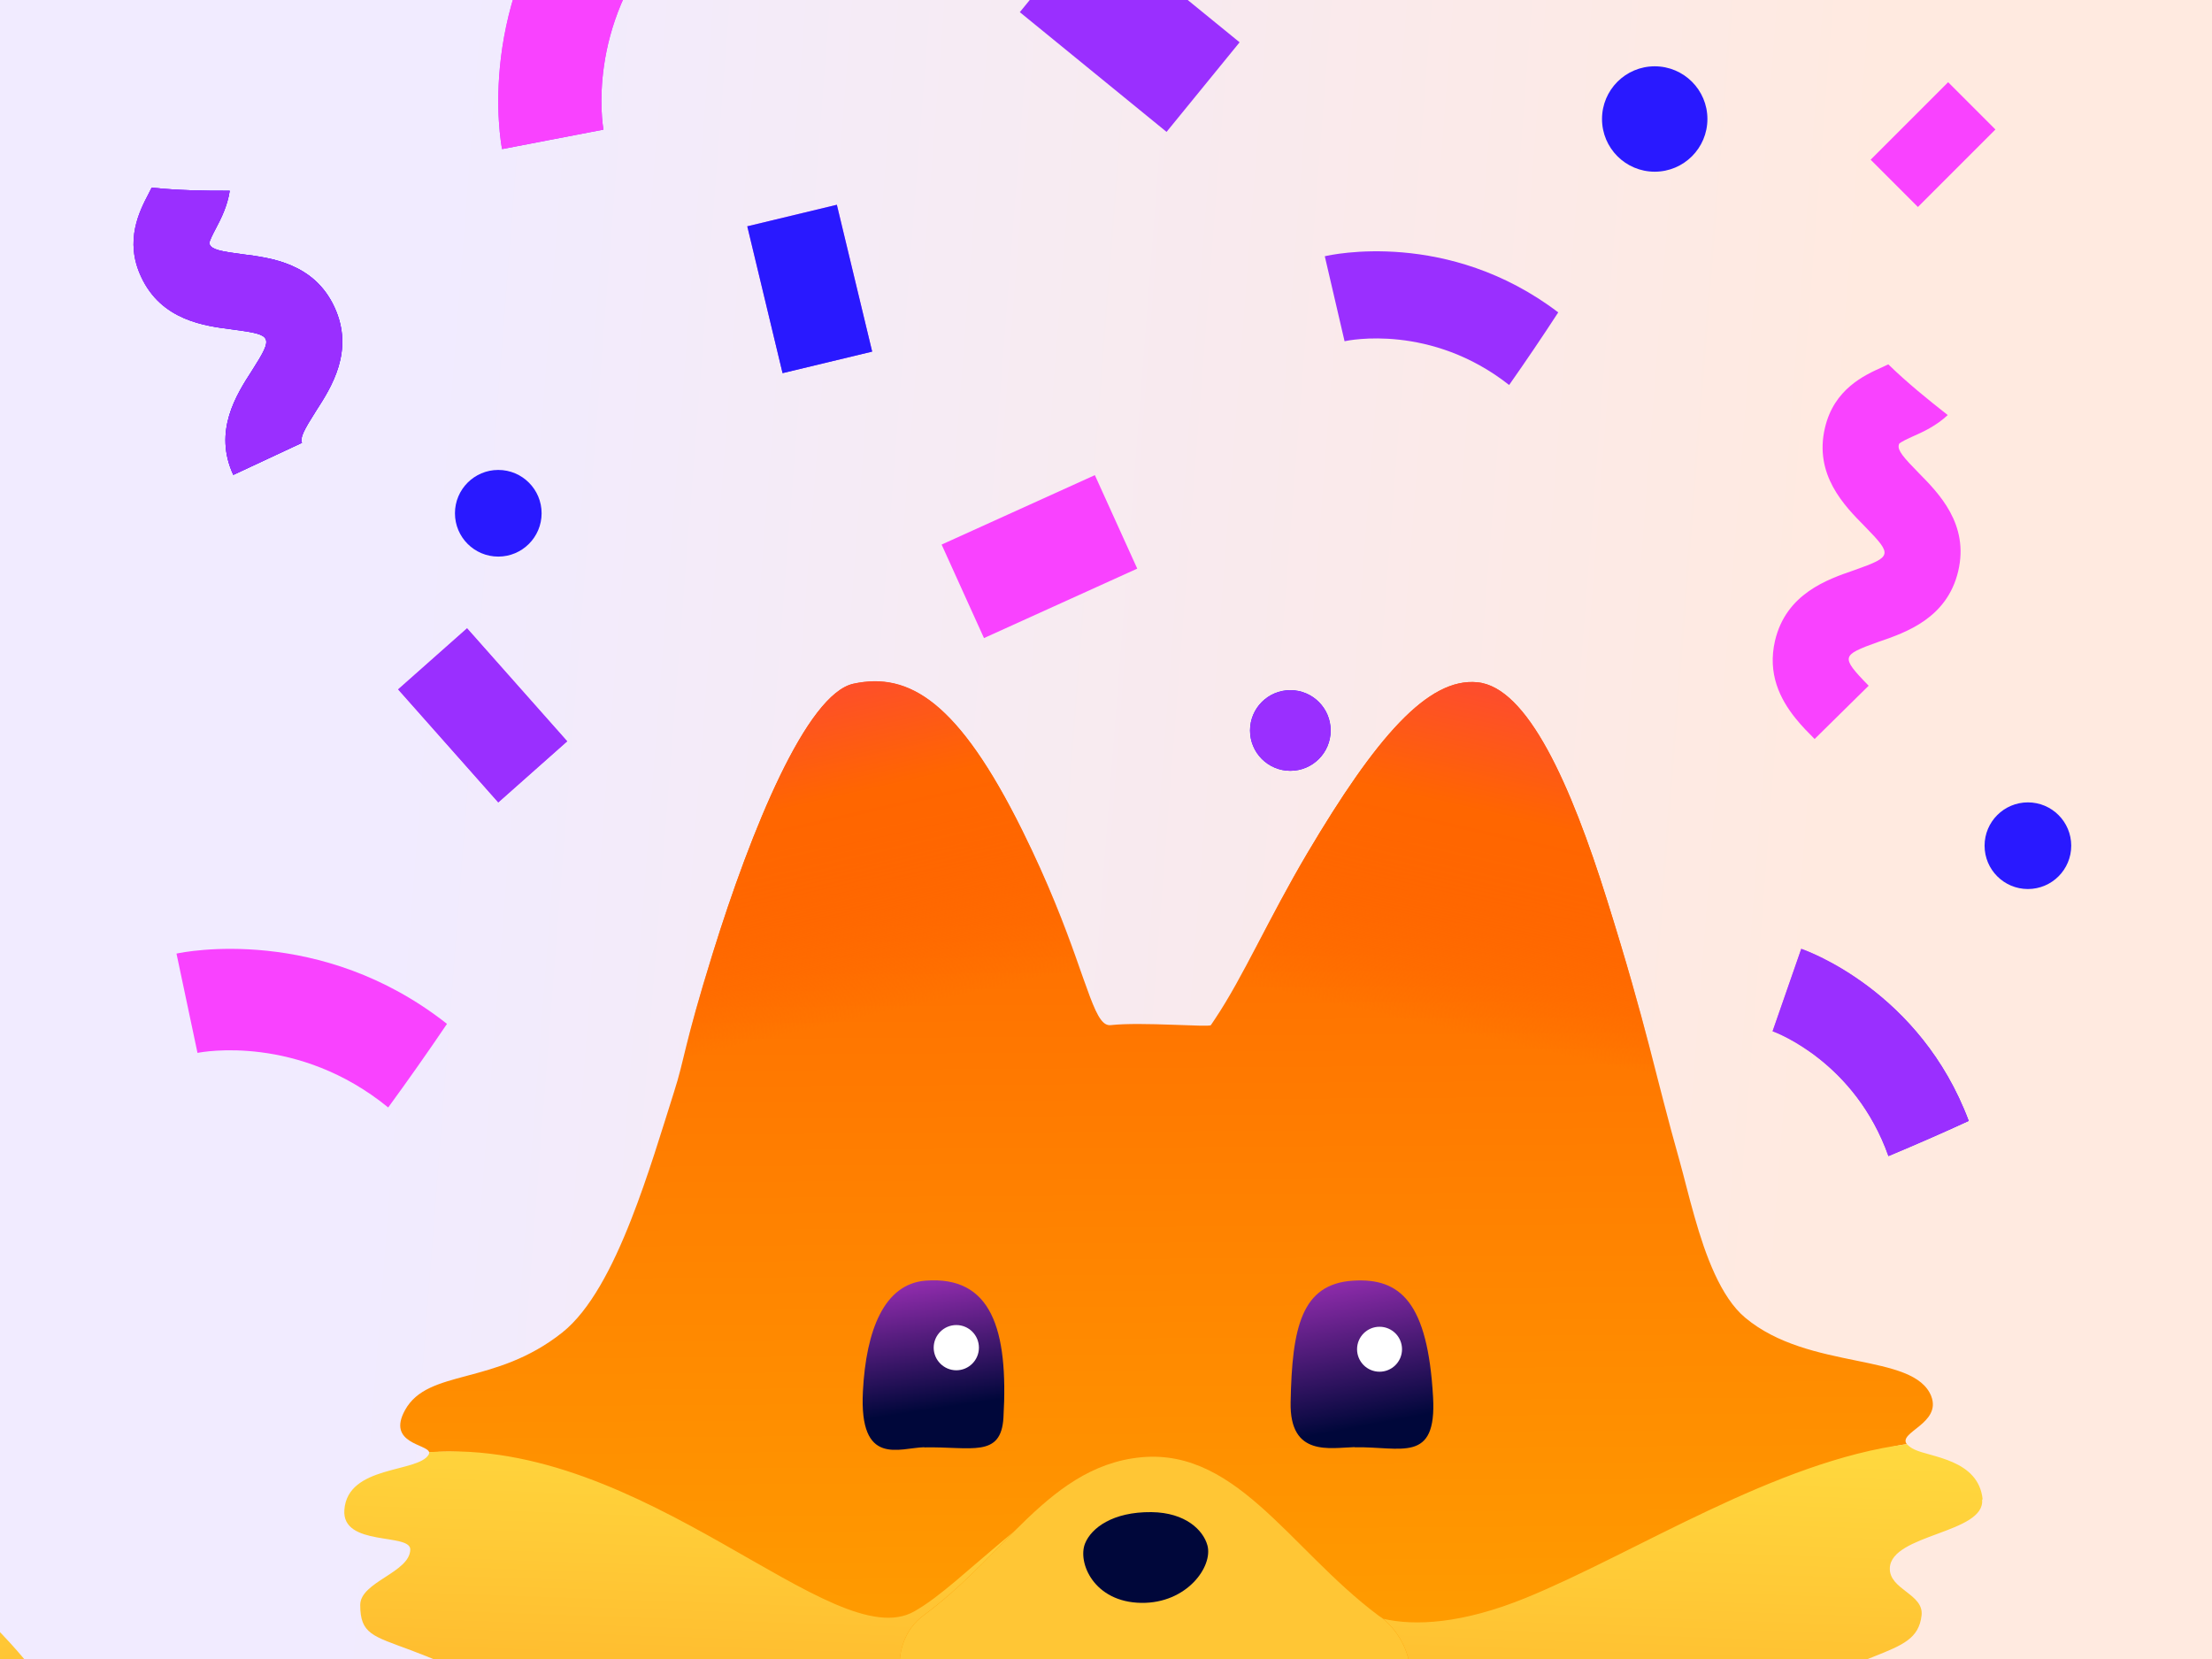
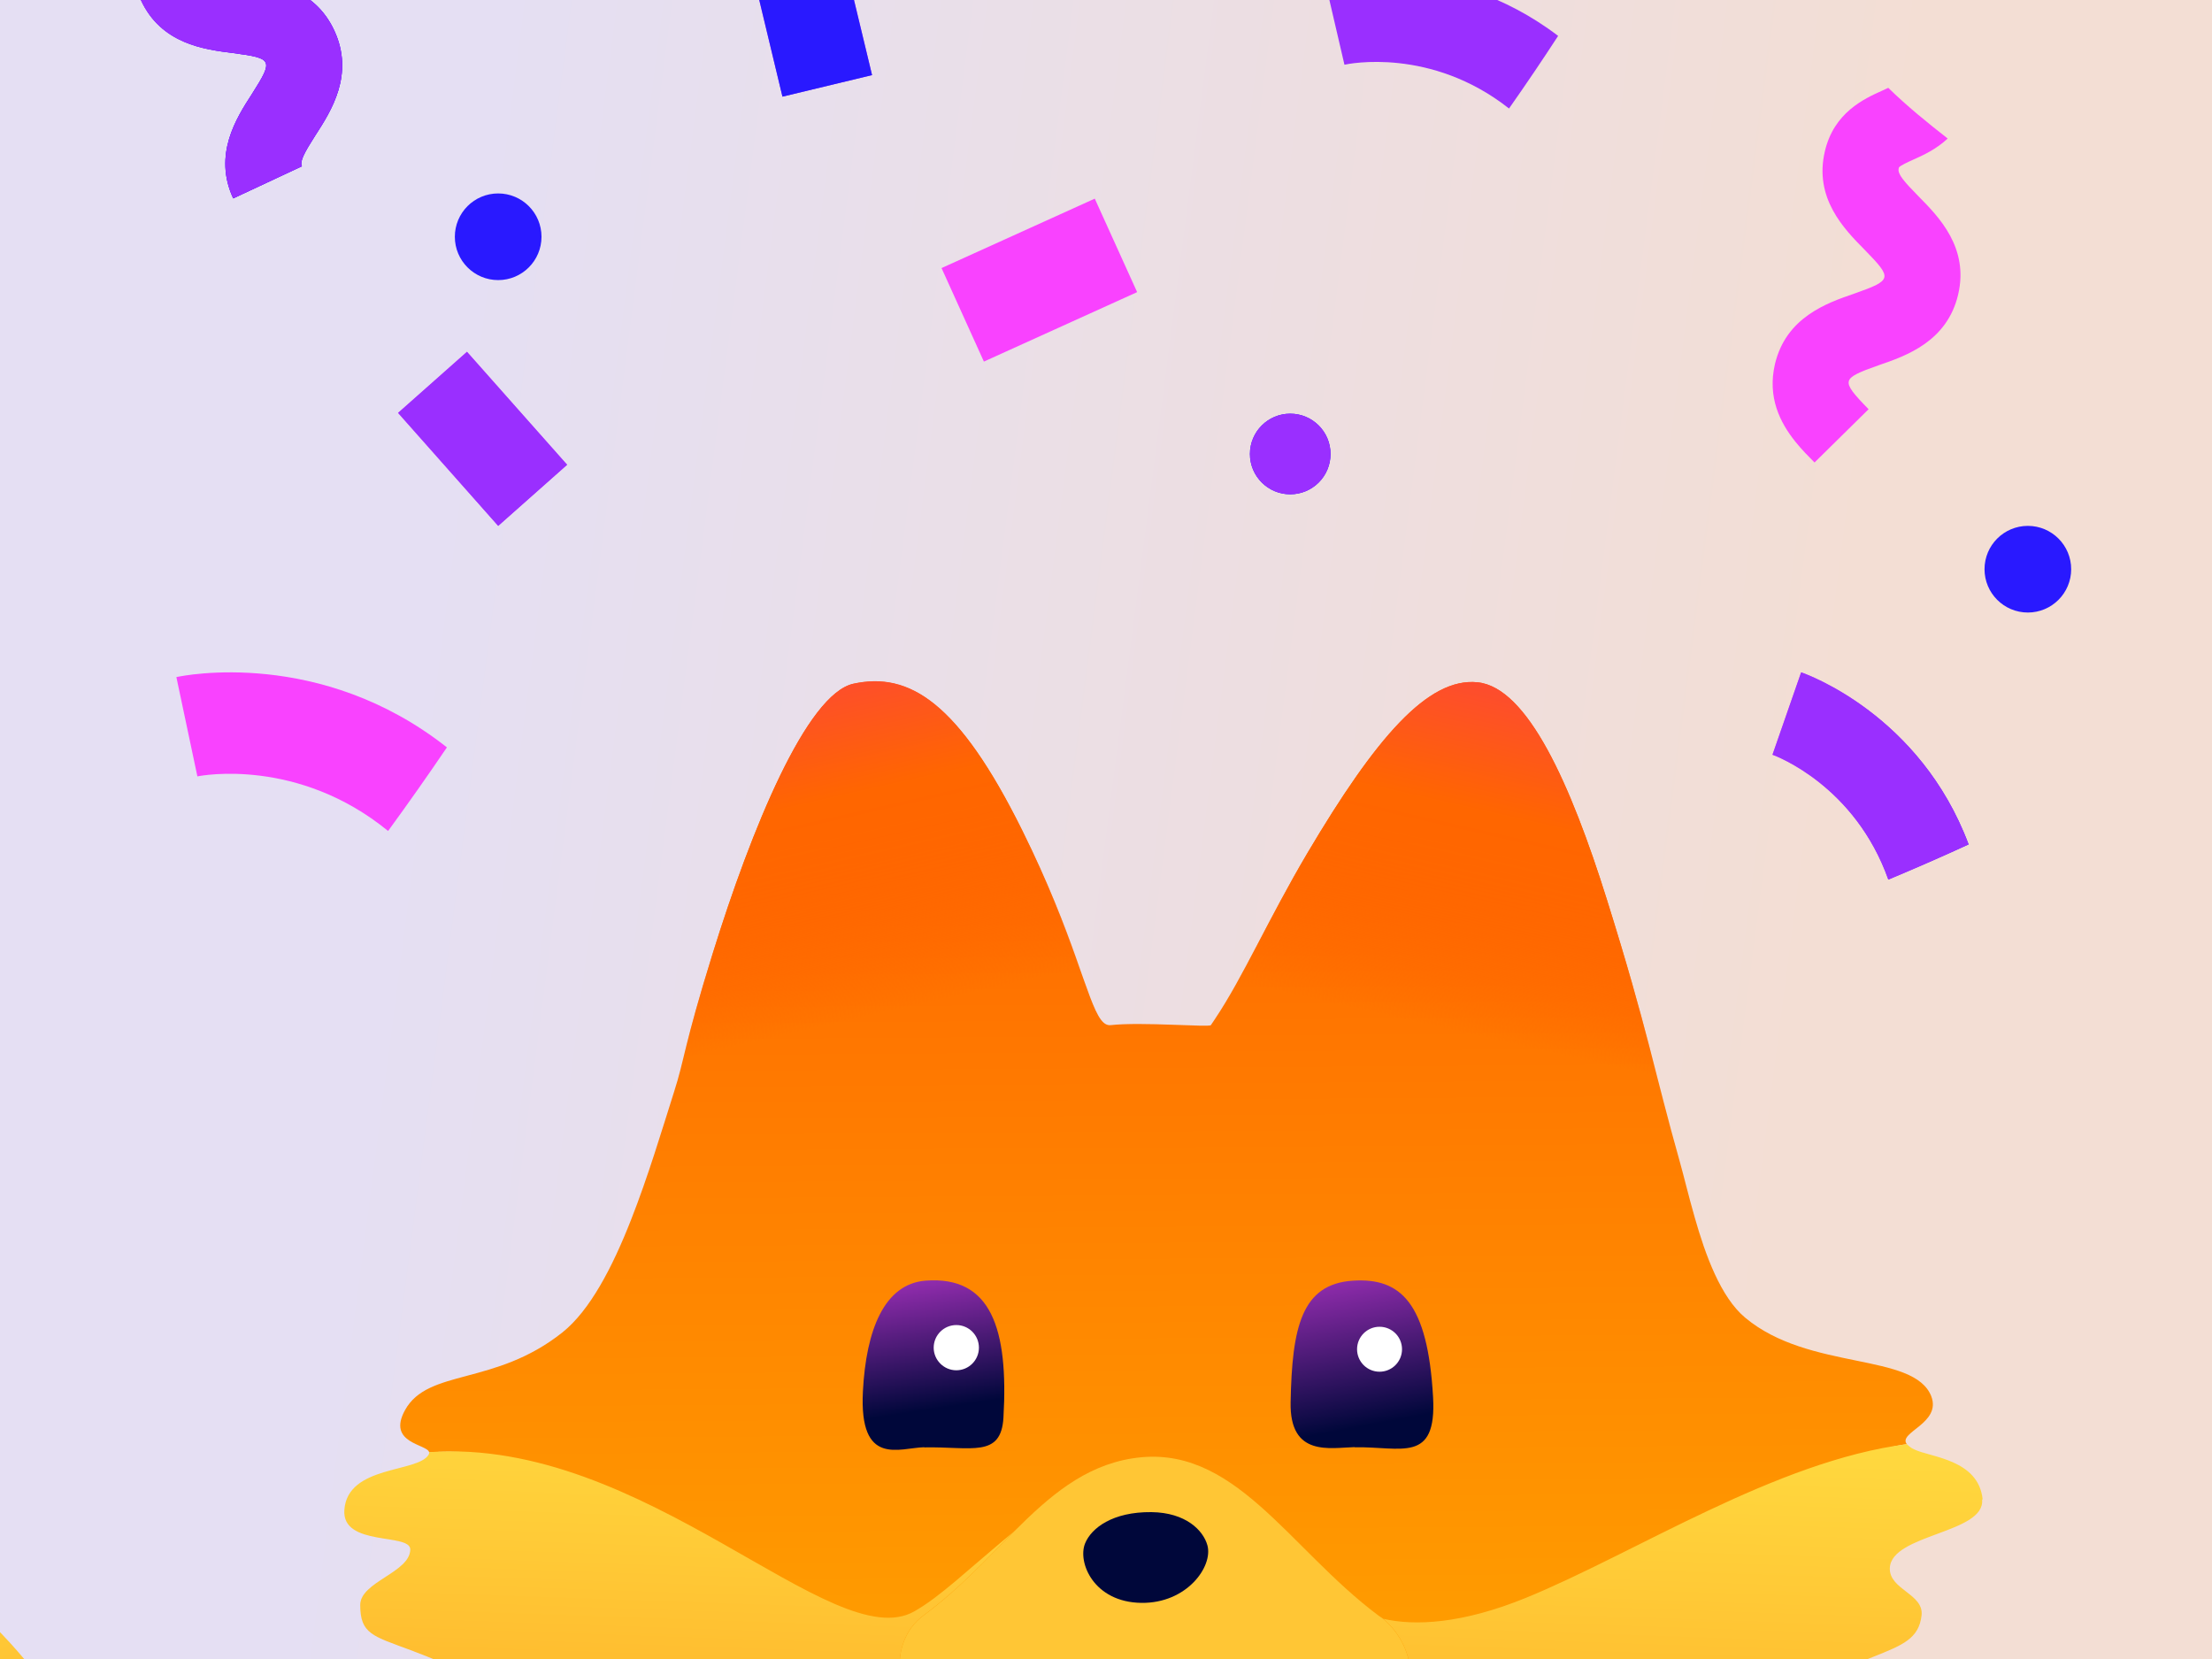
<svg xmlns="http://www.w3.org/2000/svg" width="80" height="60" fill="none" viewBox="0 0 80 60">
  <g clip-path="url(#a)">
-     <path fill="#fff" d="M0-20h80V80H0z" />
-     <path fill="url(#b)" fill-opacity=".2" d="M0 0h80v100H0z" transform="translate(0 -20)" />
-     <path fill="url(#c)" d="M28.44 132.378a18.9 18.9 0 0 0 4.095-3.117c2.04-2.055 3.283-3.791 3.023-6.854-.324-3.855-2.514-7.9-5.312-10.519-3.127-2.923-6.903-2.524-10.669-4.025-15.542-6.21-16.15-22.002-15.128-37.3C5.242 58.747-7.856 53.7-7.856 53.7S-4.2 59.91-10.6 65.655c-7.402 6.649-14.53 16.151-14.225 30.436.015.669.14 2.38.14 2.38s-.494-.24-1.143-.913c-.833-.863-1.162-1.412-1.162-1.412s-.27 4.075 1.646 10.285c2.853 9.248 8.779 17.363 17.902 22.949 9.651 5.911 25.523 8.894 35.878 2.998z" />
-     <path fill="url(#d)" d="M69.85 50.503c-.629-1.606-4.414-.908-6.734-2.848-.883-.738-1.436-2.255-1.83-3.646-.215-.748-.384-1.462-.534-1.995-.908-3.213-1.162-4.779-2.634-9.468-1.317-4.2-2.878-7.69-4.683-7.87-1.79-.18-3.671 1.99-6.155 6.185-1.402 2.369-2.325 4.479-3.337 5.99-.05.075-.1.155-.15.224-.06.085-2.509-.124-3.621 0-.135.015-.25-.054-.36-.204-.503-.678-.947-3.008-2.847-6.838-2.305-4.644-4.085-5.732-6.096-5.303-1.695.36-3.7 5.268-5.097 9.762-1.058 3.402-.998 3.77-1.402 5.023-.424 1.336-.928 3.027-1.546 4.598-.673 1.716-1.486 3.282-2.489 4.08-2.444 1.94-4.853 1.297-5.686 2.804-.673 1.217.818 1.227.873 1.531 7.786-.574 13.572 8.828 16.355 10.759 12.43 8.624 21.623.534 23.932-.414 3.955-1.616 8.425-10.04 13.153-10.644-.33-.43 1.267-.748.883-1.736z" />
-     <path fill="#ffc635" d="M40.944 52.745c-1.75.285-3.002 1.377-4.29 2.664-.977.977-1.98 2.075-3.246 3.012-2.823 2.095 1.326 9.248 10.245 8.305 6.494-.688 8.958-5.97 6.374-8.175-.05-.045-.11-.075-.164-.115-3.287-2.454-5.248-6.284-8.919-5.69" />
-     <path fill="url(#e)" d="M48.991 52.343c1.686-.035 2.973.608 2.838-1.816-.194-3.417-1.172-4.32-2.898-4.21-1.86.12-2.204 1.686-2.254 4.4-.04 1.99 1.436 1.64 2.319 1.62z" />
-     <path fill="#fff" d="M49.893 49.61a.813.813 0 1 0 0-1.626.813.813 0 0 0 0 1.626" />
-     <path fill="url(#f)" d="M33.428 52.347c1.701-.035 2.778.394 2.863-1.078.185-3.202-.439-5.132-2.813-4.953-1.496.115-2.155 1.78-2.27 4.005-.14 2.744 1.317 2.04 2.22 2.02z" />
-     <path fill="#fff" d="M34.586 49.558a.818.818 0 0 0 0-1.636.82.82 0 0 0-.818.818c0 .449.369.818.818.818" />
-     <path fill="#00073a" d="M41.643 54.688c-1.407-.015-2.175.578-2.4 1.132-.279.688.315 2.13 2.04 2.15 1.642.02 2.594-1.317 2.385-2.08-.15-.544-.783-1.187-2.025-1.202" />
-     <path fill="url(#g)" d="M61.286 44.007c-.214-.748-.384-1.461-.534-1.995-.907-3.212-1.162-4.778-2.633-9.467-1.317-4.2-2.878-7.691-4.684-7.87-1.79-.18-3.67 1.99-6.155 6.184-1.401 2.37-2.324 4.48-3.337 5.99 1.801.036 5.557.37 9.053 2.415 3.287 1.915 6.654 3.85 8.285 4.748z" />
-     <path fill="url(#h)" d="M39.818 36.863c-.504-.678-.948-3.008-2.848-6.838-2.305-4.644-4.085-5.731-6.095-5.302-1.696.359-3.701 5.267-5.098 9.761-1.058 3.402-.998 3.77-1.402 5.023-.424 1.337-.927 3.027-1.546 4.599 1.541-.843 5.048-2.849 8.474-4.849 3.178-1.855 6.57-2.304 8.515-2.394" />
-     <path fill="url(#i)" d="M71.705 54.23c-.145-1.456-1.9-1.526-2.474-1.81a.8.8 0 0 1-.264-.19c-4.729.604-9.821 3.94-13.777 5.557-2.31.943-4.03 1.023-5.162.758 2.583 2.205.12 7.487-6.375 8.175-8.913.943-13.068-6.21-10.245-8.304 1.267-.938 2.27-2.03 3.247-3.013-1.73 1.431-2.634 2.33-3.586 2.873-2.943 1.68-9.757-6.325-17.548-5.756 0 .025 0 .055-.015.085-.384.668-2.937.374-3.052 2.005-.095 1.336 2.394.823 2.384 1.431-.015.833-1.81 1.167-1.81 2.005 0 2.1 1.81.285 9.157 5.916 3.916 2.998 4.58 8.624 4.225 14.924-.18 3.162-1.482 10.16-1.666 13.866-.304 6.075.624 11.188-.31 15.203-.09.374-.199.738-.319 1.098a9.5 9.5 0 0 1-.638 1.476c-1.297 2.349-2.763 3.99-3.412 7.966-1.431 8.748 8.09 12.035 7.986 12.065-.02.005-.055.015-.09.02q.734.089 1.422.17c2.08.254 7.212.972 7.212.972s-.424 2.08-.658 2.769c-.06.179-.115.364-.165.543-.364 1.332-.364 2.569-.035 3.128.998 1.686 7.188 1.431 7.477-.559.14-.972.235-2.165.29-3.516.239-.01.478-.02.698-.02.17 0 .334.01.504.015.054 1.351.15 2.544.289 3.516.29 1.99 6.48 2.245 7.477.559.309-.524.324-1.671.015-2.918-.02-.075-.035-.145-.055-.22-.05-.174-.1-.349-.16-.528-.18-.524-.369-1.282-.524-2.04 2.045-.295 5.083-.823 9.592-1.736.22-.045.434-.08.644-.115.024-.04.08-.075.18-.105 4.04-1.396 8.628-7.586 6.508-13.372-1.212-3.312-3.461-4.883-4.723-7.093-2.609-4.579-.619-5.651-1.766-17.871-.499-5.323-1.895-11.592-2.464-14.84-1.122-6.444-.045-12.18 3.447-14.848 4.04-3.088 6.14-2.39 6.33-4.046.09-.783-1.178-.932-1.148-1.715.05-1.232 3.462-1.252 3.337-2.48z" />
-     <path fill="#9a2fff" d="M39.524-2.797 36.883.44l5.307 4.33 2.642-3.24z" />
-     <path fill="#f942ff" d="m72.167 4.683-1.71-1.71-2.803 2.803 1.71 1.71z" />
-     <path fill="url(#j)" d="m27.026 8.185 3.24-.779 1.277 5.31-3.24.779z" />
-     <path fill="#2919ff" d="m27.026 8.185 3.24-.779 1.277 5.31-3.24.779z" />
-     <path fill="#f942ff" d="m41.13 20.565-1.533-3.381-5.542 2.511 1.532 3.382z" />
-     <path fill="url(#k)" d="m16.892 22.723-2.494 2.21 3.623 4.087 2.493-2.21z" />
-     <path fill="#9a2fff" d="m16.892 22.723-2.494 2.21 3.623 4.087 2.493-2.21z" />
-     <path fill="#f942ff" d="M67.583 24.8c-.54-.55-.76-.816-.716-1.007.043-.19.359-.329 1.088-.585.984-.337 2.464-.852 2.866-2.55.401-1.698-.7-2.816-1.432-3.557-.54-.55-.766-.812-.717-1.007l.01-.04c.052-.067.345-.203.526-.283.345-.153.824-.373 1.235-.76-.745-.583-1.476-1.178-2.15-1.834a6 6 0 0 1-.22.103c-.65.292-1.743.79-2.071 2.192-.401 1.698.7 2.816 1.432 3.556.54.551.765.813.716 1.008-.048.194-.359.328-1.088.585-.983.337-2.464.851-2.866 2.55-.278 1.197.181 2.108.737 2.802.232.29.482.54.695.754z" />
-     <path fill="#9a2fff" d="M54.58 13.924c.609-.869 1.2-1.74 1.776-2.626-3.98-3.024-8.227-2.084-8.443-2.03l.715 3.073c.151-.035 3.126-.642 5.952 1.583" />
-     <path fill="url(#l)" d="M68.298 41.812c.978-.41 1.944-.831 2.903-1.273-1.752-4.681-5.845-6.152-6.056-6.223l-1.037 2.98c.147.052 2.987 1.126 4.19 4.516" />
-     <path fill="#9a2fff" d="M68.298 41.812c.978-.41 1.944-.831 2.903-1.273-1.752-4.681-5.845-6.152-6.056-6.223l-1.037 2.98c.147.052 2.987 1.126 4.19 4.516" />
-     <path fill="#f942ff" d="M14.042 40.05q1.092-1.496 2.124-3.02c-4.57-3.604-9.526-2.6-9.783-2.542l.76 3.592c.18-.04 3.649-.676 6.893 1.97z" />
-     <path fill="url(#m)" d="M23.967-2.286c-1-.757-2.006-1.499-3.029-2.226-3.755 4.574-2.832 9.64-2.779 9.904l3.665-.704c-.03-.182-.62-3.725 2.143-6.974" />
-     <path fill="#f942ff" d="M23.967-2.286c-1-.757-2.006-1.499-3.029-2.226-3.755 4.574-2.832 9.64-2.779 9.904l3.665-.704c-.03-.182-.62-3.725 2.143-6.974" />
-     <path fill="#2919ff" d="M18.021 20.13a1.567 1.567 0 1 0 0-3.134 1.567 1.567 0 0 0 0 3.134M73.342 32.153a1.567 1.567 0 1 0 0-3.134 1.567 1.567 0 0 0 0 3.134M59.845 6.21a1.906 1.906 0 1 0 0-3.812 1.906 1.906 0 0 0 0 3.812" />
-     <path fill="url(#n)" d="M46.667 27.877a1.458 1.458 0 1 0 0-2.916 1.458 1.458 0 0 0 0 2.916" />
-     <path fill="#9a2fff" d="M46.667 27.877a1.458 1.458 0 1 0 0-2.916 1.458 1.458 0 0 0 0 2.916" />
-     <path fill="#bf46ff" d="M11.417 14.882c-.415.652-.578.956-.495 1.133l-2.484 1.16c-.734-1.583.113-2.903.678-3.776.415-.651.576-.949.494-1.132s-.42-.25-1.186-.35c-1.033-.129-2.59-.328-3.323-1.912-.608-1.304-.057-2.37.275-3.003.034-.064.072-.14.11-.217.935.1 1.877.117 2.823.114-.084.559-.325 1.028-.501 1.361-.094.175-.24.463-.24.548l.018.037c.081.184.42.25 1.185.35 1.034.13 2.59.328 3.324 1.912.733 1.583-.113 2.903-.679 3.775" />
-     <path fill="url(#o)" d="M11.417 14.882c-.415.652-.578.956-.495 1.133l-2.484 1.16c-.734-1.583.113-2.903.678-3.776.415-.651.576-.949.494-1.132s-.42-.25-1.186-.35c-1.033-.129-2.59-.328-3.323-1.912-.608-1.304-.057-2.37.275-3.003.034-.064.072-.14.11-.217.935.1 1.877.117 2.823.114-.084.559-.325 1.028-.501 1.361-.094.175-.24.463-.24.548l.018.037c.081.184.42.25 1.185.35 1.034.13 2.59.328 3.324 1.912.733 1.583-.113 2.903-.679 3.775" />
-     <path fill="#9a2fff" d="M11.417 14.882c-.415.652-.578.956-.495 1.133l-2.484 1.16c-.734-1.583.113-2.903.678-3.776.415-.651.576-.949.494-1.132s-.42-.25-1.186-.35c-1.033-.129-2.59-.328-3.323-1.912-.608-1.304-.057-2.37.275-3.003.034-.064.072-.14.11-.217.935.1 1.877.117 2.823.114-.084.559-.325 1.028-.501 1.361-.094.175-.24.463-.24.548l.018.037c.081.184.42.25 1.185.35 1.034.13 2.59.328 3.324 1.912.733 1.583-.113 2.903-.679 3.775" />
+     <mask id="b" width="80" height="60" x="0" y="0" maskUnits="userSpaceOnUse" style="mask-type:luminance">
+       <path fill="#fff" d="M80 0H0v60h80z" />
+     </mask>
+     <g mask="url(#b)">
+       <path fill="url(#c)" fill-opacity=".2" d="M80 0H0v60h80z" />
+       <path fill="url(#d)" d="M28.44 132.378a18.9 18.9 0 0 0 4.095-3.117c2.04-2.055 3.283-3.791 3.023-6.854-.324-3.855-2.514-7.9-5.312-10.519-3.127-2.923-6.903-2.524-10.669-4.025-15.542-6.21-16.15-22.002-15.128-37.3C5.242 58.747-7.856 53.7-7.856 53.7S-4.2 59.91-10.6 65.655c-7.402 6.649-14.53 16.151-14.225 30.436.015.669.14 2.38.14 2.38s-.494-.24-1.143-.913c-.833-.863-1.162-1.412-1.162-1.412s-.27 4.075 1.646 10.285c2.853 9.248 8.779 17.363 17.902 22.949 9.651 5.911 25.523 8.894 35.878 2.998z" />
+       <path fill="url(#e)" d="M69.85 50.503c-.629-1.606-4.414-.908-6.734-2.848-.883-.738-1.436-2.255-1.83-3.646-.215-.748-.384-1.462-.534-1.995-.908-3.213-1.162-4.779-2.634-9.468-1.317-4.2-2.878-7.69-4.683-7.87-1.79-.18-3.671 1.99-6.155 6.185-1.402 2.369-2.325 4.479-3.337 5.99-.05.075-.1.155-.15.224-.06.085-2.509-.124-3.621 0-.135.015-.25-.054-.36-.204-.503-.678-.947-3.008-2.847-6.838-2.305-4.644-4.085-5.732-6.096-5.303-1.695.36-3.7 5.268-5.097 9.762-1.058 3.402-.998 3.77-1.402 5.023-.424 1.336-.928 3.027-1.546 4.598-.673 1.716-1.486 3.282-2.489 4.08-2.444 1.94-4.853 1.297-5.686 2.804-.673 1.217.818 1.227.873 1.531 7.786-.574 13.572 8.828 16.355 10.759 12.43 8.624 21.623.534 23.932-.414 3.955-1.616 8.425-10.04 13.153-10.644-.33-.43 1.267-.748.883-1.736z" />
+       <path fill="#ffc635" d="M40.944 52.745c-1.75.285-3.002 1.377-4.29 2.664-.977.977-1.98 2.075-3.246 3.012-2.823 2.095 1.326 9.248 10.245 8.305 6.494-.688 8.958-5.97 6.374-8.175-.05-.045-.11-.075-.164-.115-3.287-2.454-5.248-6.284-8.919-5.69" />
+       <path fill="url(#f)" d="M48.991 52.343c1.686-.035 2.973.608 2.838-1.816-.194-3.417-1.172-4.32-2.898-4.21-1.86.12-2.204 1.686-2.254 4.4-.04 1.99 1.436 1.64 2.319 1.62z" />
+       <path fill="#fff" d="M49.893 49.61a.813.813 0 1 0 0-1.626.813.813 0 0 0 0 1.626" />
+       <path fill="url(#g)" d="M33.428 52.347c1.701-.035 2.778.394 2.863-1.078.185-3.202-.439-5.132-2.813-4.953-1.496.115-2.155 1.78-2.27 4.005-.14 2.744 1.317 2.04 2.22 2.02z" />
+       <path fill="#fff" d="M34.586 49.558a.818.818 0 0 0 0-1.636.82.82 0 0 0-.818.818c0 .449.369.818.818.818" />
+       <path fill="#00073a" d="M41.643 54.688c-1.407-.015-2.175.578-2.4 1.132-.279.688.315 2.13 2.04 2.15 1.642.02 2.594-1.317 2.385-2.08-.15-.544-.783-1.187-2.025-1.202" />
+       <path fill="url(#h)" d="M61.286 44.007c-.214-.748-.384-1.461-.534-1.995-.907-3.212-1.162-4.778-2.633-9.467-1.317-4.2-2.878-7.691-4.684-7.87-1.79-.18-3.67 1.99-6.155 6.184-1.401 2.37-2.324 4.48-3.337 5.99 1.801.036 5.557.37 9.053 2.415 3.287 1.915 6.654 3.85 8.285 4.748z" />
+       <path fill="url(#i)" d="M39.818 36.863c-.504-.678-.948-3.008-2.848-6.838-2.305-4.644-4.085-5.731-6.095-5.302-1.696.359-3.701 5.267-5.098 9.761-1.058 3.402-.998 3.77-1.402 5.023-.424 1.337-.927 3.027-1.546 4.599 1.541-.843 5.048-2.849 8.474-4.849 3.178-1.855 6.57-2.304 8.515-2.394" />
+       <path fill="url(#j)" d="M71.705 54.23c-.145-1.456-1.9-1.526-2.474-1.81a.8.8 0 0 1-.264-.19c-4.729.604-9.821 3.94-13.777 5.557-2.31.943-4.03 1.023-5.162.758 2.583 2.205.12 7.487-6.375 8.175-8.913.943-13.068-6.21-10.245-8.304 1.267-.938 2.27-2.03 3.247-3.013-1.73 1.431-2.634 2.33-3.586 2.873-2.943 1.68-9.757-6.325-17.548-5.756 0 .025 0 .055-.015.085-.384.668-2.937.374-3.052 2.005-.095 1.336 2.394.823 2.384 1.431-.015.833-1.81 1.167-1.81 2.005 0 2.1 1.81.285 9.157 5.916 3.916 2.998 4.58 8.624 4.225 14.924-.18 3.162-1.482 10.16-1.666 13.866-.304 6.075.624 11.188-.31 15.203-.09.374-.199.738-.319 1.098a9.5 9.5 0 0 1-.638 1.476c-1.297 2.349-2.763 3.99-3.412 7.966-1.431 8.748 8.09 12.035 7.986 12.065-.02.005-.055.015-.09.02q.734.089 1.422.17c2.08.254 7.212.972 7.212.972s-.424 2.08-.658 2.769c-.06.179-.115.364-.165.543-.364 1.332-.364 2.569-.035 3.128.998 1.686 7.188 1.431 7.477-.559.14-.972.235-2.165.29-3.516.239-.01.478-.02.698-.02.17 0 .334.01.504.015.054 1.351.15 2.544.289 3.516.29 1.99 6.48 2.245 7.477.559.309-.524.324-1.671.015-2.918-.02-.075-.035-.145-.055-.22-.05-.174-.1-.349-.16-.528-.18-.524-.369-1.282-.524-2.04 2.045-.295 5.083-.823 9.592-1.736.22-.045.434-.08.644-.115.024-.04.08-.075.18-.105 4.04-1.396 8.628-7.586 6.508-13.372-1.212-3.312-3.461-4.883-4.723-7.093-2.609-4.579-.619-5.651-1.766-17.871-.499-5.323-1.895-11.592-2.464-14.84-1.122-6.444-.045-12.18 3.447-14.848 4.04-3.088 6.14-2.39 6.33-4.046.09-.783-1.178-.932-1.148-1.715.05-1.232 3.462-1.252 3.337-2.48z" />
+       <path fill="url(#k)" d="m27.023-1.815 3.24-.779 1.276 5.31-3.24.779z" />
+       <path fill="#2919ff" d="m27.023-1.815 3.24-.779 1.276 5.31-3.24.779z" />
+       <path fill="#f942ff" d="m41.126 10.565-1.532-3.381-5.542 2.511 1.532 3.382z" />
+       <path fill="url(#l)" d="m16.889 12.723-2.493 2.21 3.622 4.086 2.493-2.21z" />
+       <path fill="#9a2fff" d="m16.889 12.723-2.493 2.21 3.622 4.086 2.493-2.21z" />
+       <path fill="#f942ff" d="M67.58 14.8c-.54-.552-.76-.817-.716-1.008.043-.19.359-.329 1.088-.585.984-.337 2.464-.852 2.866-2.55.401-1.698-.7-2.816-1.432-3.557-.54-.55-.765-.812-.717-1.007l.01-.04c.052-.067.345-.203.526-.283.345-.153.824-.373 1.236-.76-.746-.583-1.477-1.177-2.15-1.834a7 7 0 0 1-.22.103c-.652.292-1.744.79-2.072 2.192-.401 1.698.7 2.816 1.432 3.556.54.551.765.813.717 1.008-.05.194-.36.329-1.089.585-.983.337-2.464.851-2.866 2.55-.277 1.197.181 2.108.737 2.802.232.29.482.54.695.755z" />
+       <path fill="#9a2fff" d="M54.576 3.924c.61-.869 1.2-1.741 1.776-2.626-3.98-3.024-8.227-2.084-8.443-2.03l.715 3.073c.151-.036 3.126-.642 5.952 1.583" />
+       <path fill="url(#m)" d="M68.294 31.812c.978-.41 1.944-.831 2.903-1.273-1.752-4.681-5.845-6.152-6.056-6.223l-1.037 2.98c.148.052 2.987 1.126 4.19 4.516" />
+       <path fill="#9a2fff" d="M68.294 31.812c.978-.41 1.944-.831 2.903-1.273-1.752-4.681-5.845-6.152-6.056-6.223l-1.037 2.98c.148.052 2.987 1.126 4.19 4.516" />
+       <path fill="#f942ff" d="M14.038 30.05q1.092-1.496 2.125-3.02c-4.57-3.604-9.527-2.6-9.784-2.542l.76 3.592c.18-.04 3.649-.676 6.893 1.97z" />
+       <path fill="#2919ff" d="M18.017 10.13a1.567 1.567 0 1 0 0-3.134 1.567 1.567 0 0 0 0 3.134M73.34 22.153a1.567 1.567 0 1 0 0-3.134 1.567 1.567 0 0 0 0 3.134" />
+       <path fill="url(#n)" d="M46.663 17.877a1.458 1.458 0 1 0 0-2.916 1.458 1.458 0 0 0 0 2.916" />
+       <path fill="#9a2fff" d="M46.663 17.877a1.458 1.458 0 1 0 0-2.916 1.458 1.458 0 0 0 0 2.916" />
+       <path fill="#bf46ff" d="M11.413 4.883c-.415.651-.578.955-.495 1.132l-2.484 1.16c-.733-1.583.113-2.903.678-3.775.415-.652.577-.95.495-1.133s-.422-.25-1.186-.35C7.387 1.789 5.83 1.59 5.097.006c-.608-1.304-.057-2.37.275-3.002.035-.065.072-.141.11-.218.935.1 1.877.117 2.823.115-.084.558-.325 1.027-.501 1.36-.094.175-.24.463-.24.548l.018.037c.082.184.42.25 1.186.35 1.033.13 2.59.328 3.323 1.912s-.113 2.903-.678 3.776" />
+       <path fill="url(#o)" d="M11.413 4.883c-.415.651-.578.955-.495 1.132l-2.484 1.16c-.733-1.583.113-2.903.678-3.775.415-.652.577-.95.495-1.133s-.422-.25-1.186-.35C7.387 1.789 5.83 1.59 5.097.006c-.608-1.304-.057-2.37.275-3.002.035-.065.072-.141.11-.218.935.1 1.877.117 2.823.115-.084.558-.325 1.027-.501 1.36-.094.175-.24.463-.24.548l.018.037c.082.184.42.25 1.186.35 1.033.13 2.59.328 3.323 1.912s-.113 2.903-.678 3.776" />
+       <path fill="#9a2fff" d="M11.413 4.883c-.415.651-.578.955-.495 1.132l-2.484 1.16c-.733-1.583.113-2.903.678-3.775.415-.652.577-.95.495-1.133s-.422-.25-1.186-.35C7.387 1.789 5.83 1.59 5.097.006c-.608-1.304-.057-2.37.275-3.002.035-.065.072-.141.11-.218.935.1 1.877.117 2.823.115-.084.558-.325 1.027-.501 1.36-.094.175-.24.463-.24.548l.018.037c.082.184.42.25 1.186.35 1.033.13 2.59.328 3.323 1.912s-.113 2.903-.678 3.776" />
+     </g>
  </g>
  <defs>
-     <linearGradient id="b" x1="17.733" x2="89.653" y1="5.396" y2="10.979" gradientUnits="userSpaceOnUse">
+     <linearGradient id="c" x1="17.733" x2="88.895" y1="3.237" y2="12.445" gradientUnits="userSpaceOnUse">
      <stop stop-color="#b89cff" />
      <stop offset=".712" stop-color="#ff9565" />
    </linearGradient>
-     <linearGradient id="c" x1="-22.631" x2="17.028" y1="58.867" y2="137.581" gradientUnits="userSpaceOnUse">
+     <linearGradient id="d" x1="-22.631" x2="17.028" y1="58.867" y2="137.581" gradientUnits="userSpaceOnUse">
      <stop stop-color="#ffeb49" />
      <stop offset=".45" stop-color="#f60" />
      <stop offset=".53" stop-color="#fe6009" />
      <stop offset=".68" stop-color="#fd5322" />
      <stop offset=".86" stop-color="#fc3c4c" />
      <stop offset="1" stop-color="#fb2872" />
    </linearGradient>
-     <linearGradient id="d" x1="42.032" x2="42.925" y1="27.973" y2="157.408" gradientUnits="userSpaceOnUse">
+     <linearGradient id="e" x1="42.032" x2="42.925" y1="27.973" y2="157.408" gradientUnits="userSpaceOnUse">
      <stop stop-color="#f60" />
      <stop offset=".24" stop-color="#ff9c00" />
      <stop offset=".31" stop-color="#ff9200" />
      <stop offset=".44" stop-color="#ff7900" />
      <stop offset=".52" stop-color="#f60" />
      <stop offset=".96" stop-color="#fb2872" />
    </linearGradient>
-     <linearGradient id="e" x1="48.093" x2="49.644" y1="44.392" y2="52.537" gradientUnits="userSpaceOnUse">
+     <linearGradient id="f" x1="48.093" x2="49.644" y1="44.392" y2="52.537" gradientUnits="userSpaceOnUse">
      <stop offset=".16" stop-color="#a030b9" />
      <stop offset=".88" stop-color="#00073a" />
    </linearGradient>
-     <linearGradient id="f" x1="32.939" x2="33.997" y1="44.775" y2="51.793" gradientUnits="userSpaceOnUse">
+     <linearGradient id="g" x1="32.939" x2="33.997" y1="44.775" y2="51.793" gradientUnits="userSpaceOnUse">
      <stop offset=".16" stop-color="#a030b9" />
      <stop offset=".88" stop-color="#00073a" />
    </linearGradient>
-     <linearGradient id="g" x1="53.248" x2="57.324" y1="37.443" y2="19.418" gradientUnits="userSpaceOnUse">
+     <linearGradient id="h" x1="53.248" x2="57.324" y1="37.443" y2="19.418" gradientUnits="userSpaceOnUse">
      <stop stop-color="#f60" stop-opacity="0" />
      <stop offset=".03" stop-color="#f60" stop-opacity=".17" />
      <stop offset=".07" stop-color="#f60" stop-opacity=".36" />
      <stop offset=".11" stop-color="#f60" stop-opacity=".53" />
      <stop offset=".16" stop-color="#f60" stop-opacity=".68" />
      <stop offset=".2" stop-color="#f60" stop-opacity=".8" />
      <stop offset=".25" stop-color="#f60" stop-opacity=".89" />
      <stop offset=".3" stop-color="#f60" stop-opacity=".95" />
      <stop offset=".36" stop-color="#f60" stop-opacity=".99" />
      <stop offset=".43" stop-color="#f60" />
      <stop offset=".72" stop-color="#fd4737" />
      <stop offset="1" stop-color="#fb2872" />
    </linearGradient>
-     <linearGradient id="h" x1="30.549" x2="26.472" y1="36.959" y2="18.934" gradientUnits="userSpaceOnUse">
+     <linearGradient id="i" x1="30.549" x2="26.472" y1="36.959" y2="18.934" gradientUnits="userSpaceOnUse">
      <stop stop-color="#f60" stop-opacity="0" />
      <stop offset=".03" stop-color="#f60" stop-opacity=".17" />
      <stop offset=".07" stop-color="#f60" stop-opacity=".36" />
      <stop offset=".11" stop-color="#f60" stop-opacity=".53" />
      <stop offset=".16" stop-color="#f60" stop-opacity=".68" />
      <stop offset=".2" stop-color="#f60" stop-opacity=".8" />
      <stop offset=".25" stop-color="#f60" stop-opacity=".89" />
      <stop offset=".3" stop-color="#f60" stop-opacity=".95" />
      <stop offset=".36" stop-color="#f60" stop-opacity=".99" />
      <stop offset=".43" stop-color="#f60" />
      <stop offset=".71" stop-color="#fd4737" />
      <stop offset=".98" stop-color="#fb2872" />
    </linearGradient>
-     <linearGradient id="i" x1="42.885" x2="38.62" y1="31.421" y2="153.624" gradientUnits="userSpaceOnUse">
+     <linearGradient id="j" x1="42.885" x2="38.62" y1="31.421" y2="153.624" gradientUnits="userSpaceOnUse">
      <stop offset=".02" stop-color="#ff7408" />
      <stop offset=".03" stop-color="#ffaf28" />
      <stop offset=".04" stop-color="#ffc534" />
      <stop offset=".05" stop-color="#ffd63d" />
      <stop offset=".06" stop-color="#ffe244" />
      <stop offset=".07" stop-color="#ffe947" />
      <stop offset=".11" stop-color="#ffeb49" />
      <stop offset=".21" stop-color="#ffc936" />
      <stop offset=".43" stop-color="#ff7508" />
      <stop offset=".47" stop-color="#f60" />
      <stop offset=".85" stop-color="#fb2872" />
    </linearGradient>
-     <linearGradient id="j" x1="29.784" x2="28.525" y1="1.41" y2="24.098" gradientUnits="userSpaceOnUse">
+     <linearGradient id="k" x1="29.781" x2="28.522" y1="-8.59" y2="14.098" gradientUnits="userSpaceOnUse">
      <stop offset=".31" stop-color="#e752ff" />
      <stop offset=".35" stop-color="#dd4fff" />
      <stop offset=".42" stop-color="#c347ff" />
      <stop offset=".5" stop-color="#983bff" />
      <stop offset=".6" stop-color="#5e2aff" />
      <stop offset=".69" stop-color="#271aff" />
    </linearGradient>
-     <linearGradient id="k" x1="11.474" x2="22.827" y1="19.349" y2="43.126" gradientUnits="userSpaceOnUse">
+     <linearGradient id="l" x1="11.472" x2="22.824" y1="9.349" y2="33.125" gradientUnits="userSpaceOnUse">
      <stop offset=".31" stop-color="#e752ff" />
      <stop offset=".35" stop-color="#dd4fff" />
      <stop offset=".42" stop-color="#c347ff" />
      <stop offset=".5" stop-color="#983bff" />
      <stop offset=".6" stop-color="#5e2aff" />
      <stop offset=".69" stop-color="#271aff" />
    </linearGradient>
-     <linearGradient id="l" x1="55.518" x2="80.118" y1="36.785" y2="39.586" gradientUnits="userSpaceOnUse">
+     <linearGradient id="m" x1="55.514" x2="80.114" y1="26.785" y2="29.586" gradientUnits="userSpaceOnUse">
      <stop offset=".31" stop-color="#e752ff" />
      <stop offset=".35" stop-color="#dd4fff" />
      <stop offset=".42" stop-color="#c347ff" />
      <stop offset=".5" stop-color="#983bff" />
      <stop offset=".6" stop-color="#5e2aff" />
      <stop offset=".69" stop-color="#271aff" />
    </linearGradient>
-     <linearGradient id="m" x1="25.533" x2="14.683" y1="26.832" y2="-13.069" gradientUnits="userSpaceOnUse">
-       <stop offset=".31" stop-color="#271aff" />
-       <stop offset=".4" stop-color="#5e2aff" />
-       <stop offset=".5" stop-color="#983bff" />
-       <stop offset=".58" stop-color="#c347ff" />
-       <stop offset=".65" stop-color="#dd4fff" />
-       <stop offset=".69" stop-color="#e752ff" />
-     </linearGradient>
-     <linearGradient id="n" x1="51.374" x2="46.367" y1="14.472" y2="27.18" gradientUnits="userSpaceOnUse">
+     <linearGradient id="n" x1="51.37" x2="46.363" y1="4.472" y2="17.18" gradientUnits="userSpaceOnUse">
      <stop offset=".31" stop-color="#e752ff" />
      <stop offset=".35" stop-color="#dd4fff" />
      <stop offset=".42" stop-color="#c347ff" />
      <stop offset=".5" stop-color="#983bff" />
      <stop offset=".6" stop-color="#5e2aff" />
      <stop offset=".69" stop-color="#271aff" />
    </linearGradient>
-     <linearGradient id="o" x1="21.433" x2="-15.811" y1="11.265" y2="2.005" gradientUnits="userSpaceOnUse">
+     <linearGradient id="o" x1="21.43" x2="-15.815" y1="1.265" y2="-7.995" gradientUnits="userSpaceOnUse">
      <stop offset=".31" stop-color="#271aff" />
      <stop offset=".4" stop-color="#5e2aff" />
      <stop offset=".5" stop-color="#983bff" />
      <stop offset=".58" stop-color="#c347ff" />
      <stop offset=".65" stop-color="#dd4fff" />
      <stop offset=".69" stop-color="#e752ff" />
    </linearGradient>
    <clipPath id="a">
-       <path fill="#fff" d="M0-20h80V80H0z" />
+       <path fill="#fff" d="M0 0h80v60H0z" />
    </clipPath>
  </defs>
</svg>
